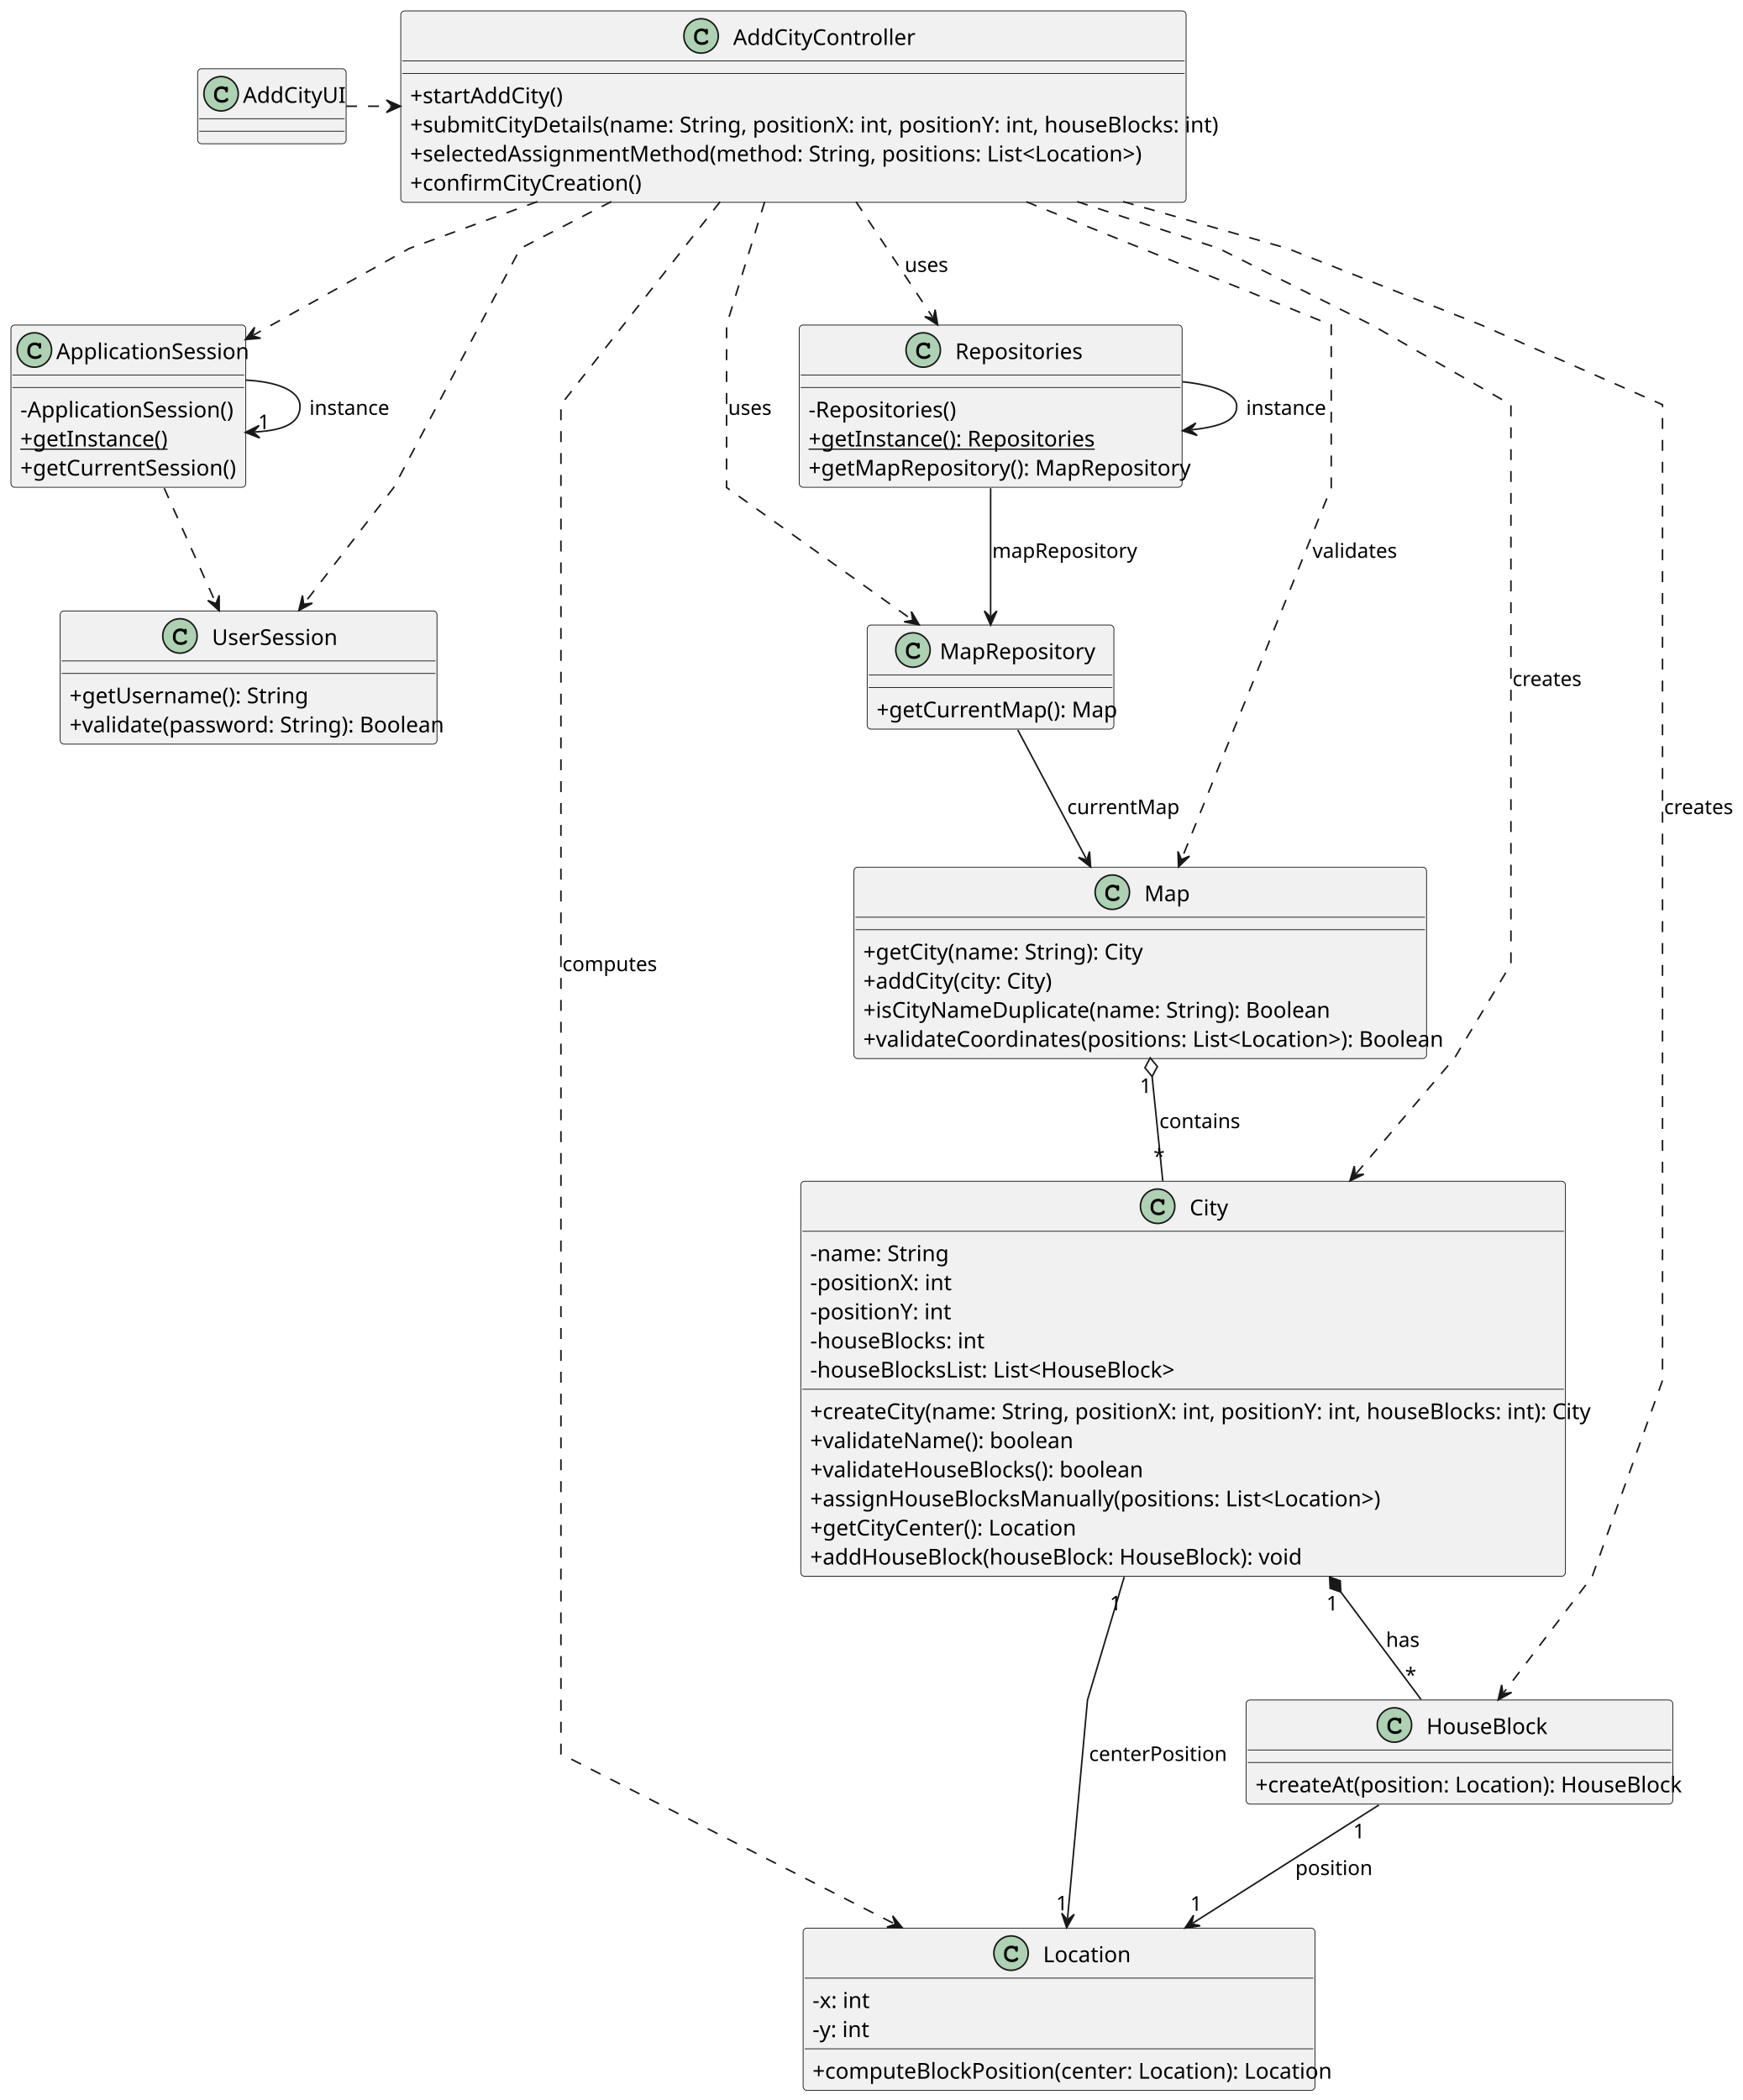
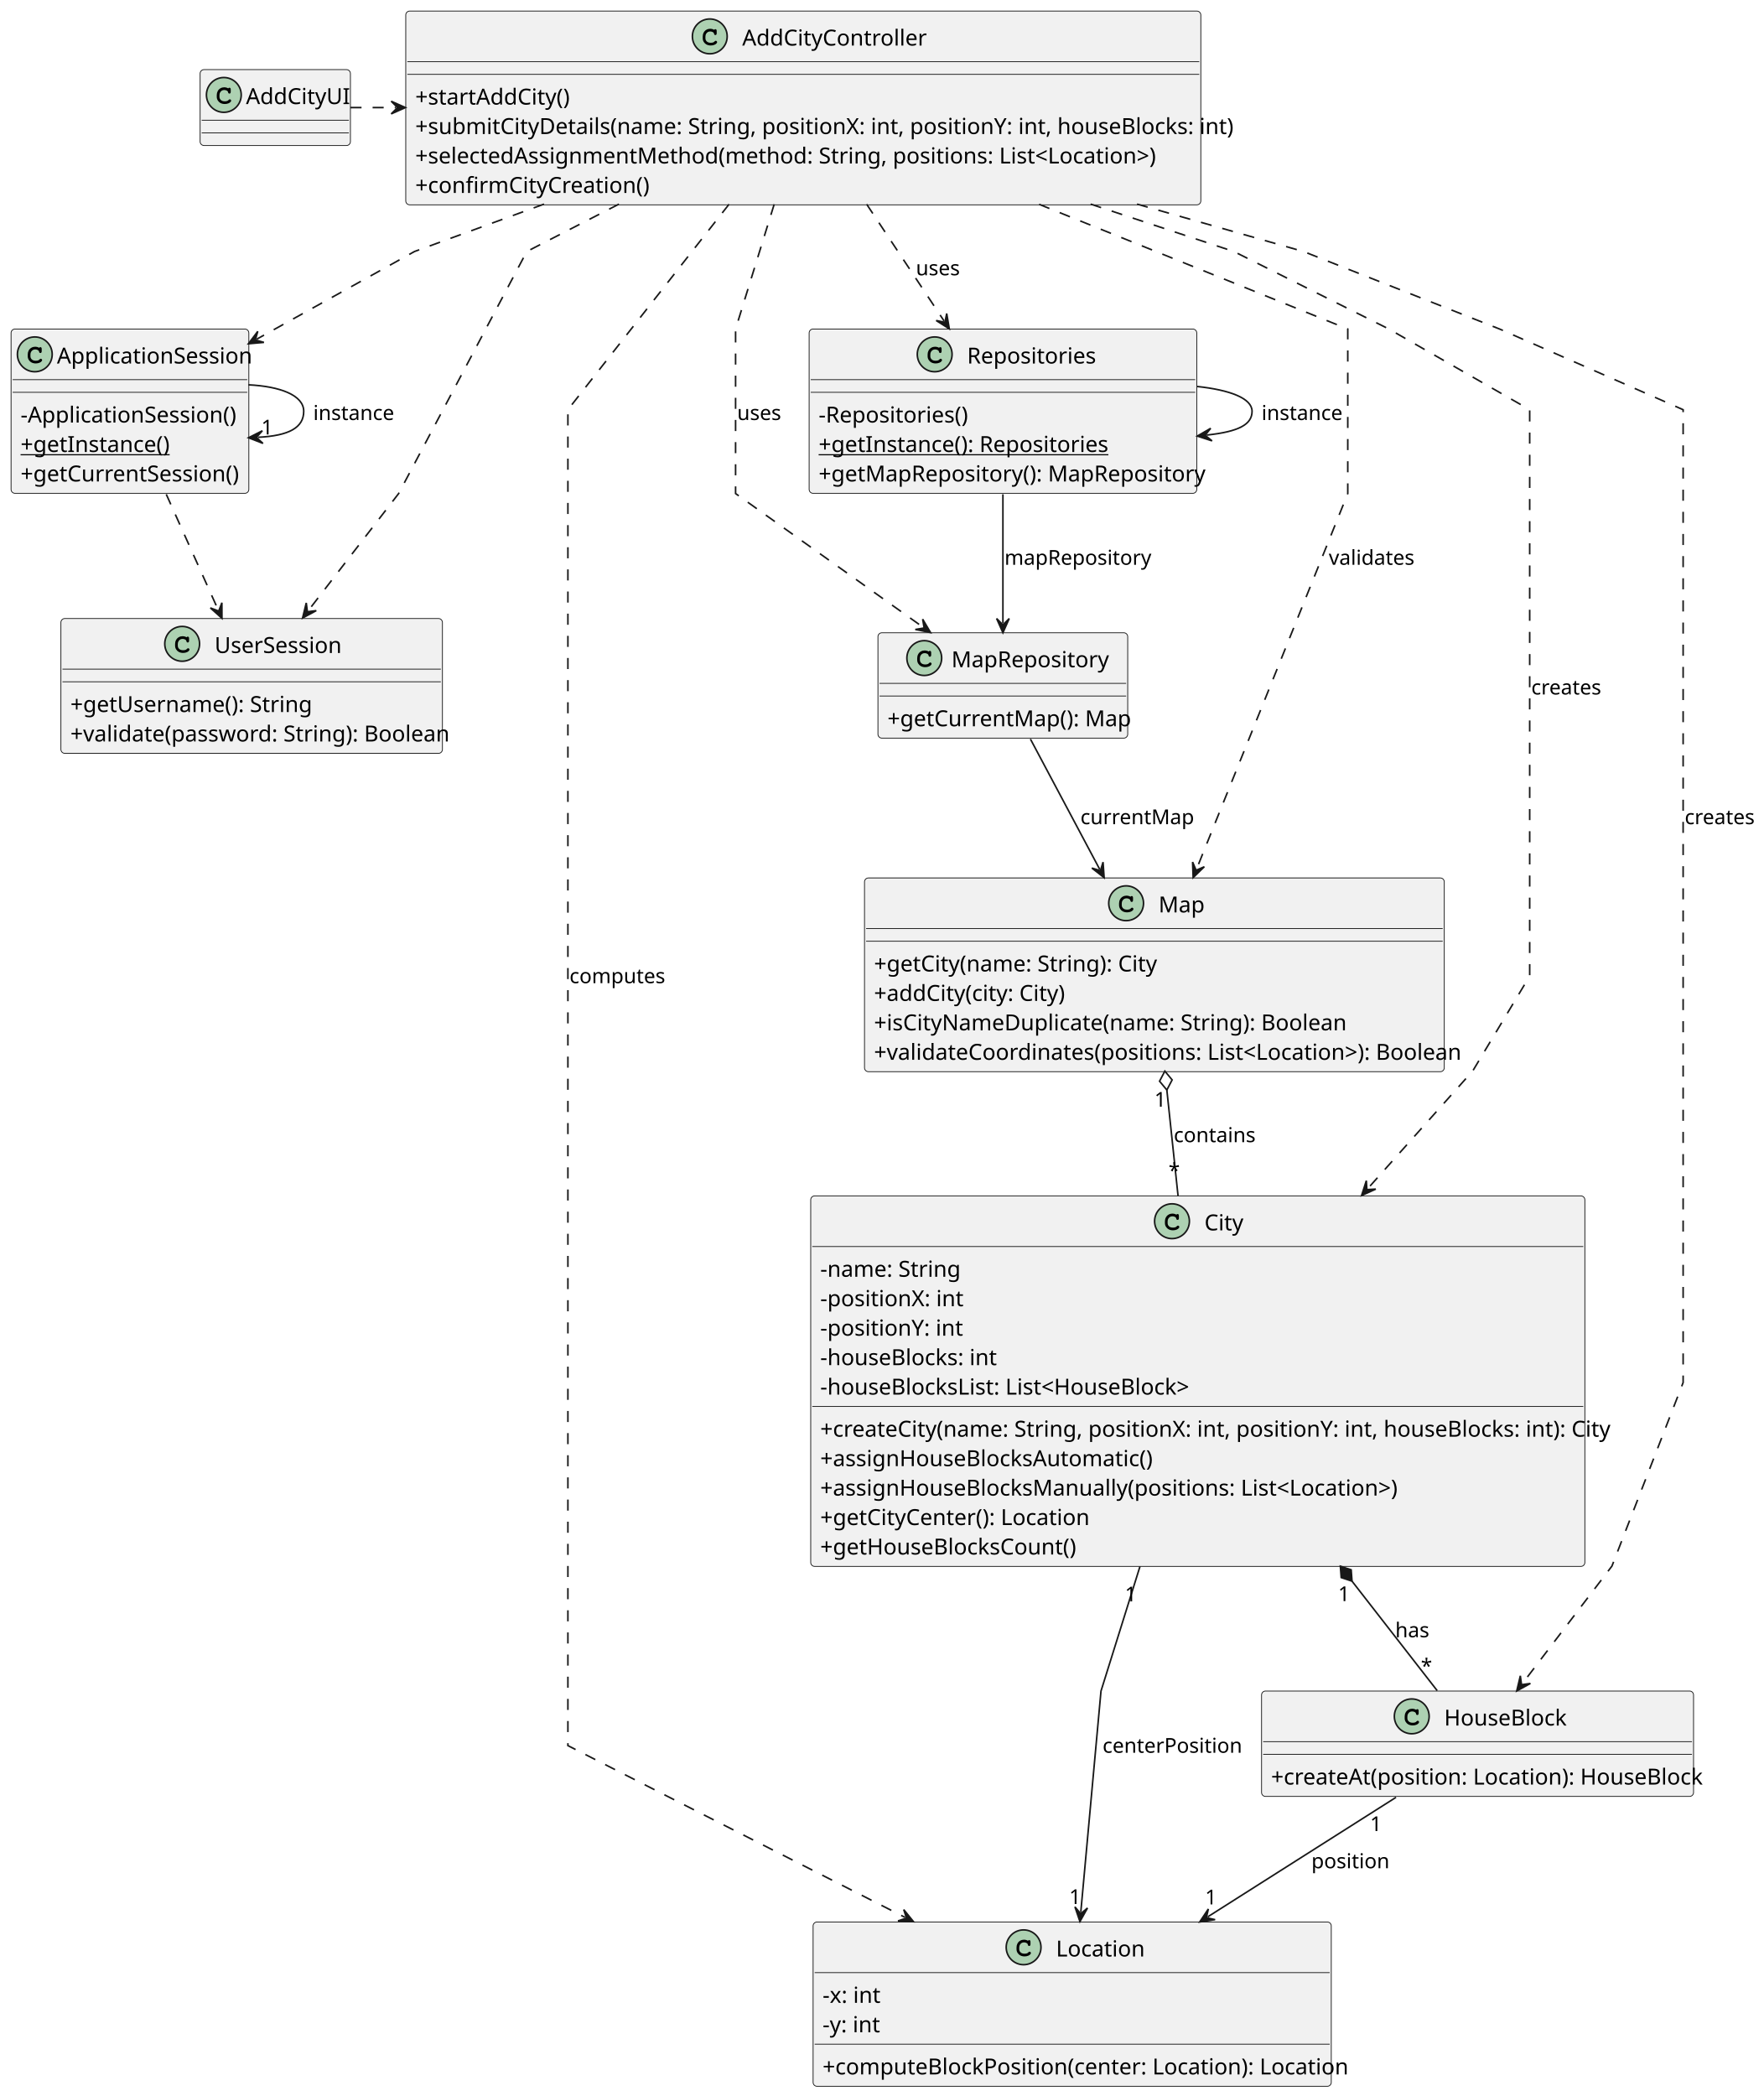
- <svg xmlns="http://www.w3.org/2000/svg" contentStyleType="text/css" height="1344px" preserveAspectRatio="none" style="width:1115px;height:1344px;background:#FFFFFF;" version="1.1" viewBox="0 0 1115 1344" width="1115px" zoomAndPan="magnify">
+ <svg xmlns="http://www.w3.org/2000/svg" contentStyleType="text/css" height="1325px" preserveAspectRatio="none" style="width:1115px;height:1325px;background:#FFFFFF;" version="1.1" viewBox="0 0 1115 1325" width="1115px" zoomAndPan="magnify">
  <defs />
  <g>
    <g id="elem_ApplicationSession">
      <rect codeLine="6" fill="#F1F1F1" height="103.863" id="ApplicationSession" rx="2.5" ry="2.5" style="stroke:#181818;stroke-width:0.5;" width="150.296" x="7" y="208" />
      <ellipse cx="22" cy="224" fill="#ADD1B2" rx="11" ry="11" style="stroke:#181818;stroke-width:1.0;" />
      <path d="M24.766,219.875 Q24.922,219.656 25.109,219.547 Q25.297,219.438 25.516,219.438 Q25.891,219.438 26.125,219.703 Q26.359,219.953 26.359,220.562 L26.359,222.016 Q26.359,222.625 26.125,222.891 Q25.891,223.156 25.516,223.156 Q25.172,223.156 24.969,222.953 Q24.766,222.766 24.656,222.25 Q24.609,221.891 24.422,221.703 Q24.094,221.328 23.484,221.109 Q22.875,220.891 22.25,220.891 Q21.484,220.891 20.844,221.219 Q20.219,221.547 19.719,222.297 Q19.234,223.047 19.234,224.078 L19.234,225.172 Q19.234,226.406 20.125,227.234 Q21.016,228.047 22.609,228.047 Q23.547,228.047 24.203,227.797 Q24.594,227.641 25.016,227.203 Q25.281,226.938 25.422,226.859 Q25.578,226.781 25.781,226.781 Q26.109,226.781 26.359,227.047 Q26.625,227.297 26.625,227.641 Q26.625,227.984 26.281,228.391 Q25.781,228.969 24.984,229.297 Q23.906,229.75 22.609,229.75 Q21.094,229.75 19.891,229.125 Q18.906,228.625 18.219,227.562 Q17.531,226.484 17.531,225.203 L17.531,224.047 Q17.531,222.719 18.141,221.578 Q18.766,220.422 19.859,219.812 Q20.953,219.188 22.188,219.188 Q22.922,219.188 23.562,219.359 Q24.219,219.516 24.766,219.875 Z " fill="#000000" />
      <text fill="#000000" font-family="sans-serif" font-size="14" lengthAdjust="spacing" textLength="118.296" x="36" y="229.797">ApplicationSession</text>
      <line style="stroke:#181818;stroke-width:0.5;" x1="8" x2="156.296" y1="240" y2="240" />
      <line style="stroke:#181818;stroke-width:0.5;" x1="8" x2="156.296" y1="248" y2="248" />
      <text fill="#000000" font-family="sans-serif" font-size="14" lengthAdjust="spacing" textLength="132.282" x="13" y="267.107">-ApplicationSession()</text>
      <text fill="#000000" font-family="sans-serif" font-size="14" lengthAdjust="spacing" text-decoration="underline" textLength="89.886" x="13" y="285.728">+getInstance()</text>
      <text fill="#000000" font-family="sans-serif" font-size="14" lengthAdjust="spacing" textLength="133.451" x="13" y="304.35">+getCurrentSession()</text>
    </g>
    <g id="elem_UserSession">
      <rect codeLine="13" fill="#F1F1F1" height="85.242" id="UserSession" rx="2.5" ry="2.5" style="stroke:#181818;stroke-width:0.5;" width="241.182" x="38.5" y="391" />
      <ellipse cx="115.158" cy="407" fill="#ADD1B2" rx="11" ry="11" style="stroke:#181818;stroke-width:1.0;" />
      <path d="M117.924,402.875 Q118.08,402.656 118.268,402.547 Q118.455,402.438 118.674,402.438 Q119.049,402.438 119.283,402.703 Q119.518,402.953 119.518,403.562 L119.518,405.016 Q119.518,405.625 119.283,405.891 Q119.049,406.156 118.674,406.156 Q118.33,406.156 118.127,405.953 Q117.924,405.766 117.814,405.25 Q117.768,404.891 117.58,404.703 Q117.252,404.328 116.643,404.109 Q116.033,403.891 115.408,403.891 Q114.643,403.891 114.002,404.219 Q113.377,404.547 112.877,405.297 Q112.393,406.047 112.393,407.078 L112.393,408.172 Q112.393,409.406 113.283,410.234 Q114.174,411.047 115.768,411.047 Q116.705,411.047 117.361,410.797 Q117.752,410.641 118.174,410.203 Q118.439,409.938 118.58,409.859 Q118.736,409.781 118.939,409.781 Q119.268,409.781 119.518,410.047 Q119.783,410.297 119.783,410.641 Q119.783,410.984 119.439,411.391 Q118.939,411.969 118.143,412.297 Q117.064,412.75 115.768,412.75 Q114.252,412.75 113.049,412.125 Q112.064,411.625 111.377,410.562 Q110.689,409.484 110.689,408.203 L110.689,407.047 Q110.689,405.719 111.299,404.578 Q111.924,403.422 113.018,402.812 Q114.111,402.188 115.346,402.188 Q116.08,402.188 116.721,402.359 Q117.377,402.516 117.924,402.875 Z " fill="#000000" />
      <text fill="#000000" font-family="sans-serif" font-size="14" lengthAdjust="spacing" textLength="79.365" x="135.658" y="412.797">UserSession</text>
      <line style="stroke:#181818;stroke-width:0.5;" x1="39.5" x2="278.682" y1="423" y2="423" />
      <line style="stroke:#181818;stroke-width:0.5;" x1="39.5" x2="278.682" y1="431" y2="431" />
      <text fill="#000000" font-family="sans-serif" font-size="14" lengthAdjust="spacing" textLength="145.893" x="44.5" y="450.107">+getUsername(): String</text>
      <text fill="#000000" font-family="sans-serif" font-size="14" lengthAdjust="spacing" textLength="229.182" x="44.5" y="468.728">+validate(password: String): Boolean</text>
    </g>
    <g id="elem_City">
-       <rect codeLine="22" fill="#F1F1F1" height="252.832" id="City" rx="2.5" ry="2.5" style="stroke:#181818;stroke-width:0.5;" width="489.381" x="512.5" y="756" />
+       <rect codeLine="22" fill="#F1F1F1" height="234.211" id="City" rx="2.5" ry="2.5" style="stroke:#181818;stroke-width:0.5;" width="489.381" x="512.5" y="756" />
      <ellipse cx="740.885" cy="772" fill="#ADD1B2" rx="11" ry="11" style="stroke:#181818;stroke-width:1.0;" />
      <path d="M743.651,767.875 Q743.807,767.656 743.995,767.547 Q744.182,767.438 744.401,767.438 Q744.776,767.438 745.01,767.703 Q745.245,767.953 745.245,768.562 L745.245,770.016 Q745.245,770.625 745.01,770.891 Q744.776,771.156 744.401,771.156 Q744.057,771.156 743.854,770.953 Q743.651,770.766 743.542,770.25 Q743.495,769.891 743.307,769.703 Q742.979,769.328 742.37,769.109 Q741.76,768.891 741.135,768.891 Q740.37,768.891 739.729,769.219 Q739.104,769.547 738.604,770.297 Q738.12,771.047 738.12,772.078 L738.12,773.172 Q738.12,774.406 739.01,775.234 Q739.901,776.047 741.495,776.047 Q742.432,776.047 743.088,775.797 Q743.479,775.641 743.901,775.203 Q744.167,774.938 744.307,774.859 Q744.463,774.781 744.667,774.781 Q744.995,774.781 745.245,775.047 Q745.51,775.297 745.51,775.641 Q745.51,775.984 745.167,776.391 Q744.667,776.969 743.87,777.297 Q742.792,777.75 741.495,777.75 Q739.979,777.75 738.776,777.125 Q737.792,776.625 737.104,775.562 Q736.417,774.484 736.417,773.203 L736.417,772.047 Q736.417,770.719 737.026,769.578 Q737.651,768.422 738.745,767.812 Q739.838,767.188 741.073,767.188 Q741.807,767.188 742.448,767.359 Q743.104,767.516 743.651,767.875 Z " fill="#000000" />
      <text fill="#000000" font-family="sans-serif" font-size="14" lengthAdjust="spacing" textLength="24.11" x="761.385" y="777.797">City</text>
      <line style="stroke:#181818;stroke-width:0.5;" x1="513.5" x2="1000.881" y1="788" y2="788" />
      <text fill="#000000" font-family="sans-serif" font-size="14" lengthAdjust="spacing" textLength="84.034" x="518.5" y="807.107">-name: String</text>
      <text fill="#000000" font-family="sans-serif" font-size="14" lengthAdjust="spacing" textLength="84.82" x="518.5" y="825.729">-positionX: int</text>
      <text fill="#000000" font-family="sans-serif" font-size="14" lengthAdjust="spacing" textLength="84.82" x="518.5" y="844.35">-positionY: int</text>
      <text fill="#000000" font-family="sans-serif" font-size="14" lengthAdjust="spacing" textLength="106.606" x="518.5" y="862.971">-houseBlocks: int</text>
      <text fill="#000000" font-family="sans-serif" font-size="14" lengthAdjust="spacing" textLength="226.447" x="518.5" y="881.592">-houseBlocksList: List&lt;HouseBlock&gt;</text>
      <line style="stroke:#181818;stroke-width:0.5;" x1="513.5" x2="1000.881" y1="889.106" y2="889.106" />
      <text fill="#000000" font-family="sans-serif" font-size="14" lengthAdjust="spacing" textLength="477.381" x="518.5" y="908.213">+createCity(name: String, positionX: int, positionY: int, houseBlocks: int): City</text>
-       <text fill="#000000" font-family="sans-serif" font-size="14" lengthAdjust="spacing" textLength="160.706" x="518.5" y="926.834">+validateName(): boolean</text>
-       <text fill="#000000" font-family="sans-serif" font-size="14" lengthAdjust="spacing" textLength="205.065" x="518.5" y="945.455">+validateHouseBlocks(): boolean</text>
-       <text fill="#000000" font-family="sans-serif" font-size="14" lengthAdjust="spacing" textLength="349.802" x="518.5" y="964.076">+assignHouseBlocksManually(positions: List&lt;Location&gt;)</text>
-       <text fill="#000000" font-family="sans-serif" font-size="14" lengthAdjust="spacing" textLength="163.803" x="518.5" y="982.697">+getCityCenter(): Location</text>
-       <text fill="#000000" font-family="sans-serif" font-size="14" lengthAdjust="spacing" textLength="303.885" x="518.5" y="1001.318">+addHouseBlock(houseBlock: HouseBlock): void</text>
+       <text fill="#000000" font-family="sans-serif" font-size="14" lengthAdjust="spacing" textLength="201.92" x="518.5" y="926.834">+assignHouseBlocksAutomatic()</text>
+       <text fill="#000000" font-family="sans-serif" font-size="14" lengthAdjust="spacing" textLength="349.802" x="518.5" y="945.455">+assignHouseBlocksManually(positions: List&lt;Location&gt;)</text>
+       <text fill="#000000" font-family="sans-serif" font-size="14" lengthAdjust="spacing" textLength="163.803" x="518.5" y="964.076">+getCityCenter(): Location</text>
+       <text fill="#000000" font-family="sans-serif" font-size="14" lengthAdjust="spacing" textLength="156.023" x="518.5" y="982.697">+getHouseBlocksCount()</text>
    </g>
    <g id="elem_Location">
-       <rect codeLine="36" fill="#F1F1F1" height="103.863" id="Location" rx="2.5" ry="2.5" style="stroke:#181818;stroke-width:0.5;" width="327.567" x="514" y="1234" />
-       <ellipse cx="647.068" cy="1250" fill="#ADD1B2" rx="11" ry="11" style="stroke:#181818;stroke-width:1.0;" />
-       <path d="M649.834,1245.875 Q649.99,1245.656 650.178,1245.547 Q650.365,1245.438 650.584,1245.438 Q650.959,1245.438 651.193,1245.703 Q651.428,1245.953 651.428,1246.562 L651.428,1248.016 Q651.428,1248.625 651.193,1248.891 Q650.959,1249.156 650.584,1249.156 Q650.24,1249.156 650.037,1248.953 Q649.834,1248.766 649.725,1248.25 Q649.678,1247.891 649.49,1247.703 Q649.162,1247.328 648.553,1247.109 Q647.943,1246.891 647.318,1246.891 Q646.553,1246.891 645.912,1247.219 Q645.287,1247.547 644.787,1248.297 Q644.303,1249.047 644.303,1250.078 L644.303,1251.172 Q644.303,1252.406 645.193,1253.234 Q646.084,1254.047 647.678,1254.047 Q648.615,1254.047 649.271,1253.797 Q649.662,1253.641 650.084,1253.203 Q650.35,1252.938 650.49,1252.859 Q650.646,1252.781 650.85,1252.781 Q651.178,1252.781 651.428,1253.047 Q651.693,1253.297 651.693,1253.641 Q651.693,1253.984 651.35,1254.391 Q650.85,1254.969 650.053,1255.297 Q648.975,1255.75 647.678,1255.75 Q646.162,1255.75 644.959,1255.125 Q643.975,1254.625 643.287,1253.562 Q642.6,1252.484 642.6,1251.203 L642.6,1250.047 Q642.6,1248.719 643.209,1247.578 Q643.834,1246.422 644.928,1245.812 Q646.021,1245.188 647.256,1245.188 Q647.99,1245.188 648.631,1245.359 Q649.287,1245.516 649.834,1245.875 Z " fill="#000000" />
-       <text fill="#000000" font-family="sans-serif" font-size="14" lengthAdjust="spacing" textLength="52.931" x="667.568" y="1255.797">Location</text>
-       <line style="stroke:#181818;stroke-width:0.5;" x1="515" x2="840.567" y1="1266" y2="1266" />
-       <text fill="#000000" font-family="sans-serif" font-size="14" lengthAdjust="spacing" textLength="34.227" x="520" y="1285.107">-x: int</text>
-       <text fill="#000000" font-family="sans-serif" font-size="14" lengthAdjust="spacing" textLength="34.227" x="520" y="1303.728">-y: int</text>
-       <line style="stroke:#181818;stroke-width:0.5;" x1="515" x2="840.567" y1="1311.242" y2="1311.242" />
-       <text fill="#000000" font-family="sans-serif" font-size="14" lengthAdjust="spacing" textLength="315.567" x="520" y="1330.35">+computeBlockPosition(center: Location): Location</text>
+       <rect codeLine="36" fill="#F1F1F1" height="103.863" id="Location" rx="2.5" ry="2.5" style="stroke:#181818;stroke-width:0.5;" width="327.567" x="514" y="1215" />
+       <ellipse cx="647.068" cy="1231" fill="#ADD1B2" rx="11" ry="11" style="stroke:#181818;stroke-width:1.0;" />
+       <path d="M649.834,1226.875 Q649.99,1226.656 650.178,1226.547 Q650.365,1226.438 650.584,1226.438 Q650.959,1226.438 651.193,1226.703 Q651.428,1226.953 651.428,1227.562 L651.428,1229.016 Q651.428,1229.625 651.193,1229.891 Q650.959,1230.156 650.584,1230.156 Q650.24,1230.156 650.037,1229.953 Q649.834,1229.766 649.725,1229.25 Q649.678,1228.891 649.49,1228.703 Q649.162,1228.328 648.553,1228.109 Q647.943,1227.891 647.318,1227.891 Q646.553,1227.891 645.912,1228.219 Q645.287,1228.547 644.787,1229.297 Q644.303,1230.047 644.303,1231.078 L644.303,1232.172 Q644.303,1233.406 645.193,1234.234 Q646.084,1235.047 647.678,1235.047 Q648.615,1235.047 649.271,1234.797 Q649.662,1234.641 650.084,1234.203 Q650.35,1233.938 650.49,1233.859 Q650.646,1233.781 650.85,1233.781 Q651.178,1233.781 651.428,1234.047 Q651.693,1234.297 651.693,1234.641 Q651.693,1234.984 651.35,1235.391 Q650.85,1235.969 650.053,1236.297 Q648.975,1236.75 647.678,1236.75 Q646.162,1236.75 644.959,1236.125 Q643.975,1235.625 643.287,1234.562 Q642.6,1233.484 642.6,1232.203 L642.6,1231.047 Q642.6,1229.719 643.209,1228.578 Q643.834,1227.422 644.928,1226.812 Q646.021,1226.188 647.256,1226.188 Q647.99,1226.188 648.631,1226.359 Q649.287,1226.516 649.834,1226.875 Z " fill="#000000" />
+       <text fill="#000000" font-family="sans-serif" font-size="14" lengthAdjust="spacing" textLength="52.931" x="667.568" y="1236.797">Location</text>
+       <line style="stroke:#181818;stroke-width:0.5;" x1="515" x2="840.567" y1="1247" y2="1247" />
+       <text fill="#000000" font-family="sans-serif" font-size="14" lengthAdjust="spacing" textLength="34.227" x="520" y="1266.107">-x: int</text>
+       <text fill="#000000" font-family="sans-serif" font-size="14" lengthAdjust="spacing" textLength="34.227" x="520" y="1284.728">-y: int</text>
+       <line style="stroke:#181818;stroke-width:0.5;" x1="515" x2="840.567" y1="1292.242" y2="1292.242" />
+       <text fill="#000000" font-family="sans-serif" font-size="14" lengthAdjust="spacing" textLength="315.567" x="520" y="1311.35">+computeBlockPosition(center: Location): Location</text>
    </g>
    <g id="elem_HouseBlock">
-       <rect codeLine="42" fill="#F1F1F1" height="66.621" id="HouseBlock" rx="2.5" ry="2.5" style="stroke:#181818;stroke-width:0.5;" width="273.085" x="797.5" y="1088" />
-       <ellipse cx="892.441" cy="1104" fill="#ADD1B2" rx="11" ry="11" style="stroke:#181818;stroke-width:1.0;" />
-       <path d="M895.207,1099.875 Q895.363,1099.656 895.55,1099.547 Q895.738,1099.438 895.957,1099.438 Q896.332,1099.438 896.566,1099.703 Q896.8,1099.953 896.8,1100.562 L896.8,1102.016 Q896.8,1102.625 896.566,1102.891 Q896.332,1103.156 895.957,1103.156 Q895.613,1103.156 895.41,1102.953 Q895.207,1102.766 895.097,1102.25 Q895.05,1101.891 894.863,1101.703 Q894.535,1101.328 893.925,1101.109 Q893.316,1100.891 892.691,1100.891 Q891.925,1100.891 891.285,1101.219 Q890.66,1101.547 890.16,1102.297 Q889.675,1103.047 889.675,1104.078 L889.675,1105.172 Q889.675,1106.406 890.566,1107.234 Q891.457,1108.047 893.05,1108.047 Q893.988,1108.047 894.644,1107.797 Q895.035,1107.641 895.457,1107.203 Q895.722,1106.938 895.863,1106.859 Q896.019,1106.781 896.222,1106.781 Q896.55,1106.781 896.8,1107.047 Q897.066,1107.297 897.066,1107.641 Q897.066,1107.984 896.722,1108.391 Q896.222,1108.969 895.425,1109.297 Q894.347,1109.75 893.05,1109.75 Q891.535,1109.75 890.332,1109.125 Q889.347,1108.625 888.66,1107.562 Q887.972,1106.484 887.972,1105.203 L887.972,1104.047 Q887.972,1102.719 888.582,1101.578 Q889.207,1100.422 890.3,1099.812 Q891.394,1099.188 892.628,1099.188 Q893.363,1099.188 894.003,1099.359 Q894.66,1099.516 895.207,1099.875 Z " fill="#000000" />
-       <text fill="#000000" font-family="sans-serif" font-size="14" lengthAdjust="spacing" textLength="74.703" x="912.941" y="1109.797">HouseBlock</text>
-       <line style="stroke:#181818;stroke-width:0.5;" x1="798.5" x2="1069.585" y1="1120" y2="1120" />
-       <line style="stroke:#181818;stroke-width:0.5;" x1="798.5" x2="1069.585" y1="1128" y2="1128" />
-       <text fill="#000000" font-family="sans-serif" font-size="14" lengthAdjust="spacing" textLength="261.085" x="803.5" y="1147.107">+createAt(position: Location): HouseBlock</text>
+       <rect codeLine="42" fill="#F1F1F1" height="66.621" id="HouseBlock" rx="2.5" ry="2.5" style="stroke:#181818;stroke-width:0.5;" width="273.085" x="797.5" y="1069" />
+       <ellipse cx="892.441" cy="1085" fill="#ADD1B2" rx="11" ry="11" style="stroke:#181818;stroke-width:1.0;" />
+       <path d="M895.207,1080.875 Q895.363,1080.656 895.55,1080.547 Q895.738,1080.438 895.957,1080.438 Q896.332,1080.438 896.566,1080.703 Q896.8,1080.953 896.8,1081.562 L896.8,1083.016 Q896.8,1083.625 896.566,1083.891 Q896.332,1084.156 895.957,1084.156 Q895.613,1084.156 895.41,1083.953 Q895.207,1083.766 895.097,1083.25 Q895.05,1082.891 894.863,1082.703 Q894.535,1082.328 893.925,1082.109 Q893.316,1081.891 892.691,1081.891 Q891.925,1081.891 891.285,1082.219 Q890.66,1082.547 890.16,1083.297 Q889.675,1084.047 889.675,1085.078 L889.675,1086.172 Q889.675,1087.406 890.566,1088.234 Q891.457,1089.047 893.05,1089.047 Q893.988,1089.047 894.644,1088.797 Q895.035,1088.641 895.457,1088.203 Q895.722,1087.938 895.863,1087.859 Q896.019,1087.781 896.222,1087.781 Q896.55,1087.781 896.8,1088.047 Q897.066,1088.297 897.066,1088.641 Q897.066,1088.984 896.722,1089.391 Q896.222,1089.969 895.425,1090.297 Q894.347,1090.75 893.05,1090.75 Q891.535,1090.75 890.332,1090.125 Q889.347,1089.625 888.66,1088.562 Q887.972,1087.484 887.972,1086.203 L887.972,1085.047 Q887.972,1083.719 888.582,1082.578 Q889.207,1081.422 890.3,1080.812 Q891.394,1080.188 892.628,1080.188 Q893.363,1080.188 894.003,1080.359 Q894.66,1080.516 895.207,1080.875 Z " fill="#000000" />
+       <text fill="#000000" font-family="sans-serif" font-size="14" lengthAdjust="spacing" textLength="74.703" x="912.941" y="1090.797">HouseBlock</text>
+       <line style="stroke:#181818;stroke-width:0.5;" x1="798.5" x2="1069.585" y1="1101" y2="1101" />
+       <line style="stroke:#181818;stroke-width:0.5;" x1="798.5" x2="1069.585" y1="1109" y2="1109" />
+       <text fill="#000000" font-family="sans-serif" font-size="14" lengthAdjust="spacing" textLength="261.085" x="803.5" y="1128.107">+createAt(position: Location): HouseBlock</text>
    </g>
    <g id="elem_Map">
      <rect codeLine="46" fill="#F1F1F1" height="122.484" id="Map" rx="2.5" ry="2.5" style="stroke:#181818;stroke-width:0.5;" width="366.505" x="546.5" y="555" />
      <ellipse cx="711.885" cy="571" fill="#ADD1B2" rx="11" ry="11" style="stroke:#181818;stroke-width:1.0;" />
      <path d="M714.651,566.875 Q714.807,566.656 714.995,566.547 Q715.182,566.438 715.401,566.438 Q715.776,566.438 716.01,566.703 Q716.245,566.953 716.245,567.562 L716.245,569.016 Q716.245,569.625 716.01,569.891 Q715.776,570.156 715.401,570.156 Q715.057,570.156 714.854,569.953 Q714.651,569.766 714.542,569.25 Q714.495,568.891 714.307,568.703 Q713.979,568.328 713.37,568.109 Q712.76,567.891 712.135,567.891 Q711.37,567.891 710.729,568.219 Q710.104,568.547 709.604,569.297 Q709.12,570.047 709.12,571.078 L709.12,572.172 Q709.12,573.406 710.01,574.234 Q710.901,575.047 712.495,575.047 Q713.432,575.047 714.088,574.797 Q714.479,574.641 714.901,574.203 Q715.167,573.938 715.307,573.859 Q715.463,573.781 715.667,573.781 Q715.995,573.781 716.245,574.047 Q716.51,574.297 716.51,574.641 Q716.51,574.984 716.167,575.391 Q715.667,575.969 714.87,576.297 Q713.792,576.75 712.495,576.75 Q710.979,576.75 709.776,576.125 Q708.792,575.625 708.104,574.562 Q707.417,573.484 707.417,572.203 L707.417,571.047 Q707.417,569.719 708.026,568.578 Q708.651,567.422 709.745,566.812 Q710.838,566.188 712.073,566.188 Q712.807,566.188 713.448,566.359 Q714.104,566.516 714.651,566.875 Z " fill="#000000" />
      <text fill="#000000" font-family="sans-serif" font-size="14" lengthAdjust="spacing" textLength="27.234" x="732.385" y="576.797">Map</text>
      <line style="stroke:#181818;stroke-width:0.5;" x1="547.5" x2="912.005" y1="587" y2="587" />
      <line style="stroke:#181818;stroke-width:0.5;" x1="547.5" x2="912.005" y1="595" y2="595" />
      <text fill="#000000" font-family="sans-serif" font-size="14" lengthAdjust="spacing" textLength="172.334" x="552.5" y="614.107">+getCity(name: String): City</text>
      <text fill="#000000" font-family="sans-serif" font-size="14" lengthAdjust="spacing" textLength="117.858" x="552.5" y="632.729">+addCity(city: City)</text>
      <text fill="#000000" font-family="sans-serif" font-size="14" lengthAdjust="spacing" textLength="285.961" x="552.5" y="651.35">+isCityNameDuplicate(name: String): Boolean</text>
      <text fill="#000000" font-family="sans-serif" font-size="14" lengthAdjust="spacing" textLength="354.505" x="552.5" y="669.971">+validateCoordinates(positions: List&lt;Location&gt;): Boolean</text>
    </g>
    <g id="elem_Repositories">
      <rect codeLine="53" fill="#F1F1F1" height="103.863" id="Repositories" rx="2.5" ry="2.5" style="stroke:#181818;stroke-width:0.5;" width="245.044" x="511.5" y="208" />
      <ellipse cx="590.865" cy="224" fill="#ADD1B2" rx="11" ry="11" style="stroke:#181818;stroke-width:1.0;" />
      <path d="M593.631,219.875 Q593.787,219.656 593.975,219.547 Q594.162,219.438 594.381,219.438 Q594.756,219.438 594.99,219.703 Q595.225,219.953 595.225,220.562 L595.225,222.016 Q595.225,222.625 594.99,222.891 Q594.756,223.156 594.381,223.156 Q594.037,223.156 593.834,222.953 Q593.631,222.766 593.521,222.25 Q593.475,221.891 593.287,221.703 Q592.959,221.328 592.35,221.109 Q591.74,220.891 591.115,220.891 Q590.35,220.891 589.709,221.219 Q589.084,221.547 588.584,222.297 Q588.1,223.047 588.1,224.078 L588.1,225.172 Q588.1,226.406 588.99,227.234 Q589.881,228.047 591.475,228.047 Q592.412,228.047 593.068,227.797 Q593.459,227.641 593.881,227.203 Q594.146,226.938 594.287,226.859 Q594.443,226.781 594.646,226.781 Q594.975,226.781 595.225,227.047 Q595.49,227.297 595.49,227.641 Q595.49,227.984 595.146,228.391 Q594.646,228.969 593.85,229.297 Q592.771,229.75 591.475,229.75 Q589.959,229.75 588.756,229.125 Q587.771,228.625 587.084,227.562 Q586.396,226.484 586.396,225.203 L586.396,224.047 Q586.396,222.719 587.006,221.578 Q587.631,220.422 588.725,219.812 Q589.818,219.188 591.053,219.188 Q591.787,219.188 592.428,219.359 Q593.084,219.516 593.631,219.875 Z " fill="#000000" />
      <text fill="#000000" font-family="sans-serif" font-size="14" lengthAdjust="spacing" textLength="77.814" x="611.365" y="229.797">Repositories</text>
      <line style="stroke:#181818;stroke-width:0.5;" x1="512.5" x2="755.544" y1="240" y2="240" />
      <line style="stroke:#181818;stroke-width:0.5;" x1="512.5" x2="755.544" y1="248" y2="248" />
      <text fill="#000000" font-family="sans-serif" font-size="14" lengthAdjust="spacing" textLength="91.8" x="517.5" y="267.107">-Repositories()</text>
      <text fill="#000000" font-family="sans-serif" font-size="14" lengthAdjust="spacing" text-decoration="underline" textLength="175.478" x="517.5" y="285.728">+getInstance(): Repositories</text>
      <text fill="#000000" font-family="sans-serif" font-size="14" lengthAdjust="spacing" textLength="233.044" x="517.5" y="304.35">+getMapRepository(): MapRepository</text>
    </g>
    <g id="elem_MapRepository">
      <rect codeLine="59" fill="#F1F1F1" height="66.621" id="MapRepository" rx="2.5" ry="2.5" style="stroke:#181818;stroke-width:0.5;" width="157.893" x="555" y="400" />
      <ellipse cx="584.284" cy="416" fill="#ADD1B2" rx="11" ry="11" style="stroke:#181818;stroke-width:1.0;" />
      <path d="M587.049,411.875 Q587.205,411.656 587.393,411.547 Q587.58,411.438 587.799,411.438 Q588.174,411.438 588.409,411.703 Q588.643,411.953 588.643,412.562 L588.643,414.016 Q588.643,414.625 588.409,414.891 Q588.174,415.156 587.799,415.156 Q587.455,415.156 587.252,414.953 Q587.049,414.766 586.94,414.25 Q586.893,413.891 586.705,413.703 Q586.377,413.328 585.768,413.109 Q585.159,412.891 584.534,412.891 Q583.768,412.891 583.127,413.219 Q582.502,413.547 582.002,414.297 Q581.518,415.047 581.518,416.078 L581.518,417.172 Q581.518,418.406 582.409,419.234 Q583.299,420.047 584.893,420.047 Q585.83,420.047 586.487,419.797 Q586.877,419.641 587.299,419.203 Q587.565,418.938 587.705,418.859 Q587.862,418.781 588.065,418.781 Q588.393,418.781 588.643,419.047 Q588.909,419.297 588.909,419.641 Q588.909,419.984 588.565,420.391 Q588.065,420.969 587.268,421.297 Q586.19,421.75 584.893,421.75 Q583.377,421.75 582.174,421.125 Q581.19,420.625 580.502,419.562 Q579.815,418.484 579.815,417.203 L579.815,416.047 Q579.815,414.719 580.424,413.578 Q581.049,412.422 582.143,411.812 Q583.237,411.188 584.471,411.188 Q585.205,411.188 585.846,411.359 Q586.502,411.516 587.049,411.875 Z " fill="#000000" />
      <text fill="#000000" font-family="sans-serif" font-size="14" lengthAdjust="spacing" textLength="94.151" x="601.458" y="421.797">MapRepository</text>
      <line style="stroke:#181818;stroke-width:0.5;" x1="556" x2="711.893" y1="432" y2="432" />
      <line style="stroke:#181818;stroke-width:0.5;" x1="556" x2="711.893" y1="440" y2="440" />
      <text fill="#000000" font-family="sans-serif" font-size="14" lengthAdjust="spacing" textLength="145.893" x="561" y="459.107">+getCurrentMap(): Map</text>
    </g>
    <g id="elem_AddCityController">
      <rect codeLine="63" fill="#F1F1F1" height="122.484" id="AddCityController" rx="2.5" ry="2.5" style="stroke:#181818;stroke-width:0.5;" width="502.608" x="256.5" y="7" />
      <ellipse cx="448.699" cy="23" fill="#ADD1B2" rx="11" ry="11" style="stroke:#181818;stroke-width:1.0;" />
      <path d="M451.465,18.875 Q451.621,18.656 451.809,18.547 Q451.996,18.438 452.215,18.438 Q452.59,18.438 452.824,18.703 Q453.059,18.953 453.059,19.562 L453.059,21.016 Q453.059,21.625 452.824,21.891 Q452.59,22.156 452.215,22.156 Q451.871,22.156 451.668,21.953 Q451.465,21.766 451.356,21.25 Q451.309,20.891 451.121,20.703 Q450.793,20.328 450.184,20.109 Q449.574,19.891 448.949,19.891 Q448.184,19.891 447.543,20.219 Q446.918,20.547 446.418,21.297 Q445.934,22.047 445.934,23.078 L445.934,24.172 Q445.934,25.406 446.824,26.234 Q447.715,27.047 449.309,27.047 Q450.246,27.047 450.902,26.797 Q451.293,26.641 451.715,26.203 Q451.981,25.938 452.121,25.859 Q452.277,25.781 452.481,25.781 Q452.809,25.781 453.059,26.047 Q453.324,26.297 453.324,26.641 Q453.324,26.984 452.981,27.391 Q452.481,27.969 451.684,28.297 Q450.606,28.75 449.309,28.75 Q447.793,28.75 446.59,28.125 Q445.606,27.625 444.918,26.562 Q444.231,25.484 444.231,24.203 L444.231,23.047 Q444.231,21.719 444.84,20.578 Q445.465,19.422 446.559,18.812 Q447.652,18.188 448.887,18.188 Q449.621,18.188 450.262,18.359 Q450.918,18.516 451.465,18.875 Z " fill="#000000" />
      <text fill="#000000" font-family="sans-serif" font-size="14" lengthAdjust="spacing" textLength="109.71" x="469.199" y="28.797">AddCityController</text>
      <line style="stroke:#181818;stroke-width:0.5;" x1="257.5" x2="758.108" y1="39" y2="39" />
      <line style="stroke:#181818;stroke-width:0.5;" x1="257.5" x2="758.108" y1="47" y2="47" />
      <text fill="#000000" font-family="sans-serif" font-size="14" lengthAdjust="spacing" textLength="93.748" x="262.5" y="66.107">+startAddCity()</text>
      <text fill="#000000" font-family="sans-serif" font-size="14" lengthAdjust="spacing" textLength="490.608" x="262.5" y="84.728">+submitCityDetails(name: String, positionX: int, positionY: int, houseBlocks: int)</text>
      <text fill="#000000" font-family="sans-serif" font-size="14" lengthAdjust="spacing" textLength="442.415" x="262.5" y="103.35">+selectedAssignmentMethod(method: String, positions: List&lt;Location&gt;)</text>
      <text fill="#000000" font-family="sans-serif" font-size="14" lengthAdjust="spacing" textLength="140.424" x="262.5" y="121.971">+confirmCityCreation()</text>
    </g>
    <g id="elem_AddCityUI">
      <rect codeLine="70" fill="#F1F1F1" height="48" id="AddCityUI" rx="2.5" ry="2.5" style="stroke:#181818;stroke-width:0.5;" width="95.02" x="126.5" y="44" />
      <ellipse cx="141.5" cy="60" fill="#ADD1B2" rx="11" ry="11" style="stroke:#181818;stroke-width:1.0;" />
      <path d="M144.266,55.875 Q144.422,55.656 144.609,55.547 Q144.797,55.438 145.016,55.438 Q145.391,55.438 145.625,55.703 Q145.859,55.953 145.859,56.562 L145.859,58.016 Q145.859,58.625 145.625,58.891 Q145.391,59.156 145.016,59.156 Q144.672,59.156 144.469,58.953 Q144.266,58.766 144.156,58.25 Q144.109,57.891 143.922,57.703 Q143.594,57.328 142.984,57.109 Q142.375,56.891 141.75,56.891 Q140.984,56.891 140.344,57.219 Q139.719,57.547 139.219,58.297 Q138.734,59.047 138.734,60.078 L138.734,61.172 Q138.734,62.406 139.625,63.234 Q140.516,64.047 142.109,64.047 Q143.047,64.047 143.703,63.797 Q144.094,63.641 144.516,63.203 Q144.781,62.938 144.922,62.859 Q145.078,62.781 145.281,62.781 Q145.609,62.781 145.859,63.047 Q146.125,63.297 146.125,63.641 Q146.125,63.984 145.781,64.391 Q145.281,64.969 144.484,65.297 Q143.406,65.75 142.109,65.75 Q140.594,65.75 139.391,65.125 Q138.406,64.625 137.719,63.562 Q137.031,62.484 137.031,61.203 L137.031,60.047 Q137.031,58.719 137.641,57.578 Q138.266,56.422 139.359,55.812 Q140.453,55.188 141.688,55.188 Q142.422,55.188 143.062,55.359 Q143.719,55.516 144.266,55.875 Z " fill="#000000" />
      <text fill="#000000" font-family="sans-serif" font-size="14" lengthAdjust="spacing" textLength="63.02" x="155.5" y="65.797">AddCityUI</text>
      <line style="stroke:#181818;stroke-width:0.5;" x1="127.5" x2="220.52" y1="76" y2="76" />
      <line style="stroke:#181818;stroke-width:0.5;" x1="127.5" x2="220.52" y1="84" y2="84" />
    </g>
    <g id="link_ApplicationSession_UserSession">
      <path codeLine="18" d="M105.1,312.46 C116.35,337.52 127.252,361.787 137.852,385.387 " fill="none" id="ApplicationSession-to-UserSession" style="stroke:#181818;stroke-width:1.0;stroke-dasharray:7.0,7.0;" />
      <polygon fill="#181818" points="140.31,390.86,140.271,381.011,138.261,386.299,132.974,384.289,140.31,390.86" style="stroke:#181818;stroke-width:1.0;" />
    </g>
    <g id="link_ApplicationSession_ApplicationSession">
      <path codeLine="19" d="M157.06,243.27 C176.94,244.23 192,249.8 192,260 C192,270.2 182.933,275.481 163.053,276.441 " fill="none" id="ApplicationSession-to-ApplicationSession" style="stroke:#181818;stroke-width:1.0;" />
      <polygon fill="#181818" points="157.06,276.73,166.243,280.291,162.054,276.489,165.857,272.301,157.06,276.73" style="stroke:#181818;stroke-width:1.0;" />
      <text fill="#000000" font-family="sans-serif" font-size="13" lengthAdjust="spacing" textLength="48.42" x="198" y="265.528">instance</text>
      <text fill="#000000" font-family="sans-serif" font-size="13" lengthAdjust="spacing" textLength="7.23" x="165.158" y="274.629">1</text>
    </g>
    <g id="link_AddCityUI_AddCityController">
      <path codeLine="74" d="M221.54,68 C233.36,68 239.68,68 250.3,68 " fill="none" id="AddCityUI-to-AddCityController" style="stroke:#181818;stroke-width:1.0;stroke-dasharray:7.0,7.0;" />
      <polygon fill="#181818" points="256.3,68,247.3,64,251.3,68,247.3,72,256.3,68" style="stroke:#181818;stroke-width:1.0;" />
    </g>
    <g id="link_AddCityController_Repositories">
      <path codeLine="75" d="M547.87,129.12 C564.67,154.45 580.694,178.619 596.794,202.899 " fill="none" id="AddCityController-to-Repositories" style="stroke:#181818;stroke-width:1.0;stroke-dasharray:7.0,7.0;" />
      <polygon fill="#181818" points="600.11,207.9,598.47,198.189,597.347,203.733,591.803,202.61,600.11,207.9" style="stroke:#181818;stroke-width:1.0;" />
      <text fill="#000000" font-family="sans-serif" font-size="13" lengthAdjust="spacing" textLength="27.46" x="579" y="174.028">uses</text>
    </g>
    <g id="link_AddCityController_MapRepository">
      <path codeLine="76" d="M489.39,129.16 C477.77,166.73 465,208 465,208 C465,208 465,312 465,312 C465,312 533.335,360.716 583.385,396.406 " fill="none" id="AddCityController-to-MapRepository" style="stroke:#181818;stroke-width:1.0;stroke-dasharray:7.0,7.0;" />
      <polygon fill="#181818" points="588.27,399.89,583.265,391.408,584.199,396.987,578.62,397.921,588.27,399.89" style="stroke:#181818;stroke-width:1.0;" />
      <text fill="#000000" font-family="sans-serif" font-size="13" lengthAdjust="spacing" textLength="27.46" x="466" y="265.528">uses</text>
    </g>
    <g id="link_AddCityController_City">
-       <path codeLine="77" d="M689.43,129.03 C739.32,145.54 780,159 780,159 C780,159 878,208 878,208 C878,208 967,259 967,259 C967,259 967,259 967,617 C967,617 931,677 931,677 C931,677 903.778,709 867.868,751.201 " fill="none" id="AddCityController-to-City" style="stroke:#181818;stroke-width:1.0;stroke-dasharray:7.0,7.0;" />
-       <polygon fill="#181818" points="863.98,755.77,872.859,751.508,867.22,751.962,866.766,746.323,863.98,755.77" style="stroke:#181818;stroke-width:1.0;" />
+       <path codeLine="77" d="M689.43,129.03 C739.32,145.54 780,159 780,159 C780,159 878,208 878,208 C878,208 967,259 967,259 C967,259 967,259 967,617 C967,617 931,677 931,677 C931,677 901.985,709.513 864.725,751.273 " fill="none" id="AddCityController-to-City" style="stroke:#181818;stroke-width:1.0;stroke-dasharray:7.0,7.0;" />
+       <polygon fill="#181818" points="860.73,755.75,869.707,751.697,864.059,752.019,863.737,746.371,860.73,755.75" style="stroke:#181818;stroke-width:1.0;" />
      <text fill="#000000" font-family="sans-serif" font-size="13" lengthAdjust="spacing" textLength="42.631" x="968" y="439.028">creates</text>
    </g>
    <g id="link_AddCityController_Location">
-       <path codeLine="78" d="M460.86,129.12 C417.2,184.78 359,259 359,259 C359,259 359,259 359,1122.5 C359,1122.5 478.654,1183.457 572.154,1231.086 " fill="none" id="AddCityController-to-Location" style="stroke:#181818;stroke-width:1.0;stroke-dasharray:7.0,7.0;" />
-       <polygon fill="#181818" points="577.5,1233.81,571.296,1226.161,573.045,1231.54,567.665,1233.289,577.5,1233.81" style="stroke:#181818;stroke-width:1.0;" />
+       <path codeLine="78" d="M460.86,129.12 C417.2,184.78 359,259 359,259 C359,259 359,259 359,1103.5 C359,1103.5 478.654,1164.457 572.154,1212.086 " fill="none" id="AddCityController-to-Location" style="stroke:#181818;stroke-width:1.0;stroke-dasharray:7.0,7.0;" />
+       <polygon fill="#181818" points="577.5,1214.81,571.296,1207.161,573.045,1212.54,567.665,1214.289,577.5,1214.81" style="stroke:#181818;stroke-width:1.0;" />
      <text fill="#000000" font-family="sans-serif" font-size="13" lengthAdjust="spacing" textLength="56.361" x="360" y="621.528">computes</text>
    </g>
    <g id="link_AddCityController_HouseBlock">
-       <path codeLine="79" d="M718.78,129.03 C776.74,145.54 824,159 824,159 C824,159 948,208 948,208 C948,208 1064,259 1064,259 C1064,259 1064,259 1064,883.5 C1064,883.5 1019,1009 1019,1009 C1019,1009 987.538,1050.268 962.448,1083.178 " fill="none" id="AddCityController-to-HouseBlock" style="stroke:#181818;stroke-width:1.0;stroke-dasharray:7.0,7.0;" />
-       <polygon fill="#181818" points="958.81,1087.95,967.447,1083.218,961.841,1083.974,961.086,1078.368,958.81,1087.95" style="stroke:#181818;stroke-width:1.0;" />
+       <path codeLine="79" d="M718.78,129.03 C776.74,145.54 824,159 824,159 C824,159 948,208 948,208 C948,208 1064,259 1064,259 C1064,259 1064,259 1064,874 C1064,874 1019,990 1019,990 C1019,990 987.538,1031.268 962.448,1064.178 " fill="none" id="AddCityController-to-HouseBlock" style="stroke:#181818;stroke-width:1.0;stroke-dasharray:7.0,7.0;" />
+       <polygon fill="#181818" points="958.81,1068.95,967.447,1064.218,961.841,1064.974,961.086,1059.368,958.81,1068.95" style="stroke:#181818;stroke-width:1.0;" />
      <text fill="#000000" font-family="sans-serif" font-size="13" lengthAdjust="spacing" textLength="42.631" x="1065" y="521.028">creates</text>
    </g>
    <g id="link_AddCityController_Map">
      <path codeLine="80" d="M656.88,129.16 C749.85,166.73 852,208 852,208 C852,208 852,312 852,312 C852,312 792.071,460.844 756.491,549.204 " fill="none" id="AddCityController-to-Map" style="stroke:#181818;stroke-width:1.0;stroke-dasharray:7.0,7.0;" />
      <polygon fill="#181818" points="754.25,554.77,761.322,547.915,756.118,550.132,753.901,544.927,754.25,554.77" style="stroke:#181818;stroke-width:1.0;" />
      <text fill="#000000" font-family="sans-serif" font-size="13" lengthAdjust="spacing" textLength="51.308" x="840" y="357.028">validates</text>
    </g>
    <g id="link_AddCityController_ApplicationSession">
      <path codeLine="81" d="M343.91,129.03 C298.79,145.54 262,159 262,159 C262,159 211.665,186.966 162.275,214.406 " fill="none" id="AddCityController-to-ApplicationSession" style="stroke:#181818;stroke-width:1.0;stroke-dasharray:7.0,7.0;" />
      <polygon fill="#181818" points="157.03,217.32,166.84,216.446,161.401,214.892,162.955,209.452,157.03,217.32" style="stroke:#181818;stroke-width:1.0;" />
    </g>
    <g id="link_AddCityController_UserSession">
      <path codeLine="82" d="M391.27,129.03 C359.17,145.54 333,159 333,159 C333,159 252,312 252,312 C252,312 221.796,351.14 194.936,385.94 " fill="none" id="AddCityController-to-UserSession" style="stroke:#181818;stroke-width:1.0;stroke-dasharray:7.0,7.0;" />
      <polygon fill="#181818" points="191.27,390.69,199.936,386.009,194.325,386.732,193.603,381.121,191.27,390.69" style="stroke:#181818;stroke-width:1.0;" />
    </g>
    <g id="link_Repositories_MapRepository">
      <path codeLine="84" d="M634,312.46 C634,340.87 634,369.3 634,393.99 " fill="none" id="Repositories-to-MapRepository" style="stroke:#181818;stroke-width:1.0;" />
      <polygon fill="#181818" points="634,399.99,638,390.99,634,394.99,630,390.99,634,399.99" style="stroke:#181818;stroke-width:1.0;" />
      <text fill="#000000" font-family="sans-serif" font-size="13" lengthAdjust="spacing" textLength="87.426" x="635" y="357.028">mapRepository</text>
    </g>
    <g id="link_Repositories_Repositories">
      <path codeLine="86" d="M756.83,244.32 C777.34,246.51 791.5,251.74 791.5,260 C791.5,268.26 783.306,272.853 762.796,275.043 " fill="none" id="Repositories-to-Repositories" style="stroke:#181818;stroke-width:1.0;" />
      <polygon fill="#181818" points="756.83,275.68,766.204,278.702,761.802,275.149,765.354,270.747,756.83,275.68" style="stroke:#181818;stroke-width:1.0;" />
      <text fill="#000000" font-family="sans-serif" font-size="13" lengthAdjust="spacing" textLength="48.42" x="797.5" y="265.528">instance</text>
    </g>
    <g id="link_Map_City">
-       <path codeLine="89" d="M737.346,688.958 C739.736,712.428 741.37,728.34 744.17,755.82 " fill="none" id="Map-backto-City" style="stroke:#181818;stroke-width:1.0;" />
-       <polygon fill="none" points="736.13,677.02,732.758,683.394,737.346,688.958,740.717,682.584,736.13,677.02" style="stroke:#181818;stroke-width:1.0;" />
+       <path codeLine="89" d="M737.628,689.043 C740.138,712.673 741.83,728.71 744.71,755.97 " fill="none" id="Map-backto-City" style="stroke:#181818;stroke-width:1.0;" />
+       <polygon fill="none" points="736.36,677.11,733.016,683.499,737.628,689.043,740.971,682.654,736.36,677.11" style="stroke:#181818;stroke-width:1.0;" />
      <text fill="#000000" font-family="sans-serif" font-size="13" lengthAdjust="spacing" textLength="48.42" x="742" y="722.028">contains</text>
-       <text fill="#000000" font-family="sans-serif" font-size="13" lengthAdjust="spacing" textLength="7.23" x="729.495" y="699.509">1</text>
-       <text fill="#000000" font-family="sans-serif" font-size="13" lengthAdjust="spacing" textLength="5.059" x="738.226" y="744.625">*</text>
+       <text fill="#000000" font-family="sans-serif" font-size="13" lengthAdjust="spacing" textLength="7.23" x="729.753" y="699.61">1</text>
+       <text fill="#000000" font-family="sans-serif" font-size="13" lengthAdjust="spacing" textLength="5.059" x="738.706" y="744.567">*</text>
    </g>
    <g id="link_City_HouseBlock">
-       <path codeLine="90" d="M858.122,1018.904 C879.802,1047.924 893.86,1066.75 909.44,1087.61 " fill="none" id="City-backto-HouseBlock" style="stroke:#181818;stroke-width:1.0;" />
-       <polygon fill="#181818" points="850.94,1009.29,851.327,1016.491,858.122,1018.904,857.736,1011.703,850.94,1009.29" style="stroke:#181818;stroke-width:1.0;" />
-       <text fill="#000000" font-family="sans-serif" font-size="13" lengthAdjust="spacing" textLength="20.96" x="887" y="1054.028">has</text>
-       <text fill="#000000" font-family="sans-serif" font-size="13" lengthAdjust="spacing" textLength="7.23" x="848.882" y="1030.729">1</text>
-       <text fill="#000000" font-family="sans-serif" font-size="13" lengthAdjust="spacing" textLength="5.059" x="899.279" y="1076.622">*</text>
+       <path codeLine="90" d="M854.681,999.55 C877.191,1028.47 892.16,1047.72 908.53,1068.76 " fill="none" id="City-backto-HouseBlock" style="stroke:#181818;stroke-width:1.0;" />
+       <polygon fill="#181818" points="847.31,990.08,847.839,997.272,854.681,999.55,854.152,992.358,847.31,990.08" style="stroke:#181818;stroke-width:1.0;" />
+       <text fill="#000000" font-family="sans-serif" font-size="13" lengthAdjust="spacing" textLength="20.96" x="882" y="1035.028">has</text>
+       <text fill="#000000" font-family="sans-serif" font-size="13" lengthAdjust="spacing" textLength="7.23" x="845.866" y="1012.156">1</text>
+       <text fill="#000000" font-family="sans-serif" font-size="13" lengthAdjust="spacing" textLength="5.059" x="898.196" y="1057.8">*</text>
    </g>
    <g id="link_City_Location">
-       <path codeLine="91" d="M719.5,1009.23 C706.91,1051.43 696,1088 696,1088 C696,1088 688.567,1169.405 683.227,1227.775 " fill="none" id="City-to-Location" style="stroke:#181818;stroke-width:1.0;" />
-       <polygon fill="#181818" points="682.68,1233.75,687.483,1225.152,683.135,1228.771,679.517,1224.423,682.68,1233.75" style="stroke:#181818;stroke-width:1.0;" />
-       <text fill="#000000" font-family="sans-serif" font-size="13" lengthAdjust="spacing" textLength="82.38" x="697" y="1127.028">centerPosition</text>
-       <text fill="#000000" font-family="sans-serif" font-size="13" lengthAdjust="spacing" textLength="7.23" x="710.254" y="1030.666">1</text>
-       <text fill="#000000" font-family="sans-serif" font-size="13" lengthAdjust="spacing" textLength="7.23" x="675.883" y="1222.644">1</text>
+       <path codeLine="91" d="M720.64,990.25 C707.57,1032.01 696,1069 696,1069 C696,1069 688.567,1150.405 683.227,1208.775 " fill="none" id="City-to-Location" style="stroke:#181818;stroke-width:1.0;" />
+       <polygon fill="#181818" points="682.68,1214.75,687.483,1206.152,683.135,1209.771,679.517,1205.423,682.68,1214.75" style="stroke:#181818;stroke-width:1.0;" />
+       <text fill="#000000" font-family="sans-serif" font-size="13" lengthAdjust="spacing" textLength="82.38" x="697" y="1108.028">centerPosition</text>
+       <text fill="#000000" font-family="sans-serif" font-size="13" lengthAdjust="spacing" textLength="7.23" x="711.082" y="1012.337">1</text>
+       <text fill="#000000" font-family="sans-serif" font-size="13" lengthAdjust="spacing" textLength="7.23" x="675.883" y="1203.644">1</text>
    </g>
    <g id="link_HouseBlock_Location">
-       <path codeLine="93" d="M882.5,1155.19 C846.95,1177.76 804.026,1205.005 763.466,1230.745 " fill="none" id="HouseBlock-to-Location" style="stroke:#181818;stroke-width:1.0;" />
-       <polygon fill="#181818" points="758.4,1233.96,768.142,1232.515,762.622,1231.281,763.856,1225.76,758.4,1233.96" style="stroke:#181818;stroke-width:1.0;" />
-       <text fill="#000000" font-family="sans-serif" font-size="13" lengthAdjust="spacing" textLength="44.808" x="829" y="1200.028">position</text>
-       <text fill="#000000" font-family="sans-serif" font-size="13" lengthAdjust="spacing" textLength="7.23" x="866.059" y="1176.527">1</text>
-       <text fill="#000000" font-family="sans-serif" font-size="13" lengthAdjust="spacing" textLength="7.23" x="761.778" y="1222.882">1</text>
+       <path codeLine="93" d="M882.5,1136.19 C846.95,1158.76 804.026,1186.005 763.466,1211.745 " fill="none" id="HouseBlock-to-Location" style="stroke:#181818;stroke-width:1.0;" />
+       <polygon fill="#181818" points="758.4,1214.96,768.142,1213.515,762.622,1212.281,763.856,1206.76,758.4,1214.96" style="stroke:#181818;stroke-width:1.0;" />
+       <text fill="#000000" font-family="sans-serif" font-size="13" lengthAdjust="spacing" textLength="44.808" x="829" y="1181.028">position</text>
+       <text fill="#000000" font-family="sans-serif" font-size="13" lengthAdjust="spacing" textLength="7.23" x="866.059" y="1157.527">1</text>
+       <text fill="#000000" font-family="sans-serif" font-size="13" lengthAdjust="spacing" textLength="7.23" x="761.778" y="1203.882">1</text>
    </g>
    <g id="link_MapRepository_Map">
      <path codeLine="95" d="M651.38,467.19 C664.35,491.57 679.624,520.272 695.173,549.522 " fill="none" id="MapRepository-to-Map" style="stroke:#181818;stroke-width:1.0;" />
      <polygon fill="#181818" points="697.99,554.82,697.297,544.995,695.643,550.405,690.233,548.751,697.99,554.82" style="stroke:#181818;stroke-width:1.0;" />
      <text fill="#000000" font-family="sans-serif" font-size="13" lengthAdjust="spacing" textLength="65.749" x="683" y="521.028">currentMap</text>
    </g>
  </g>
</svg>
